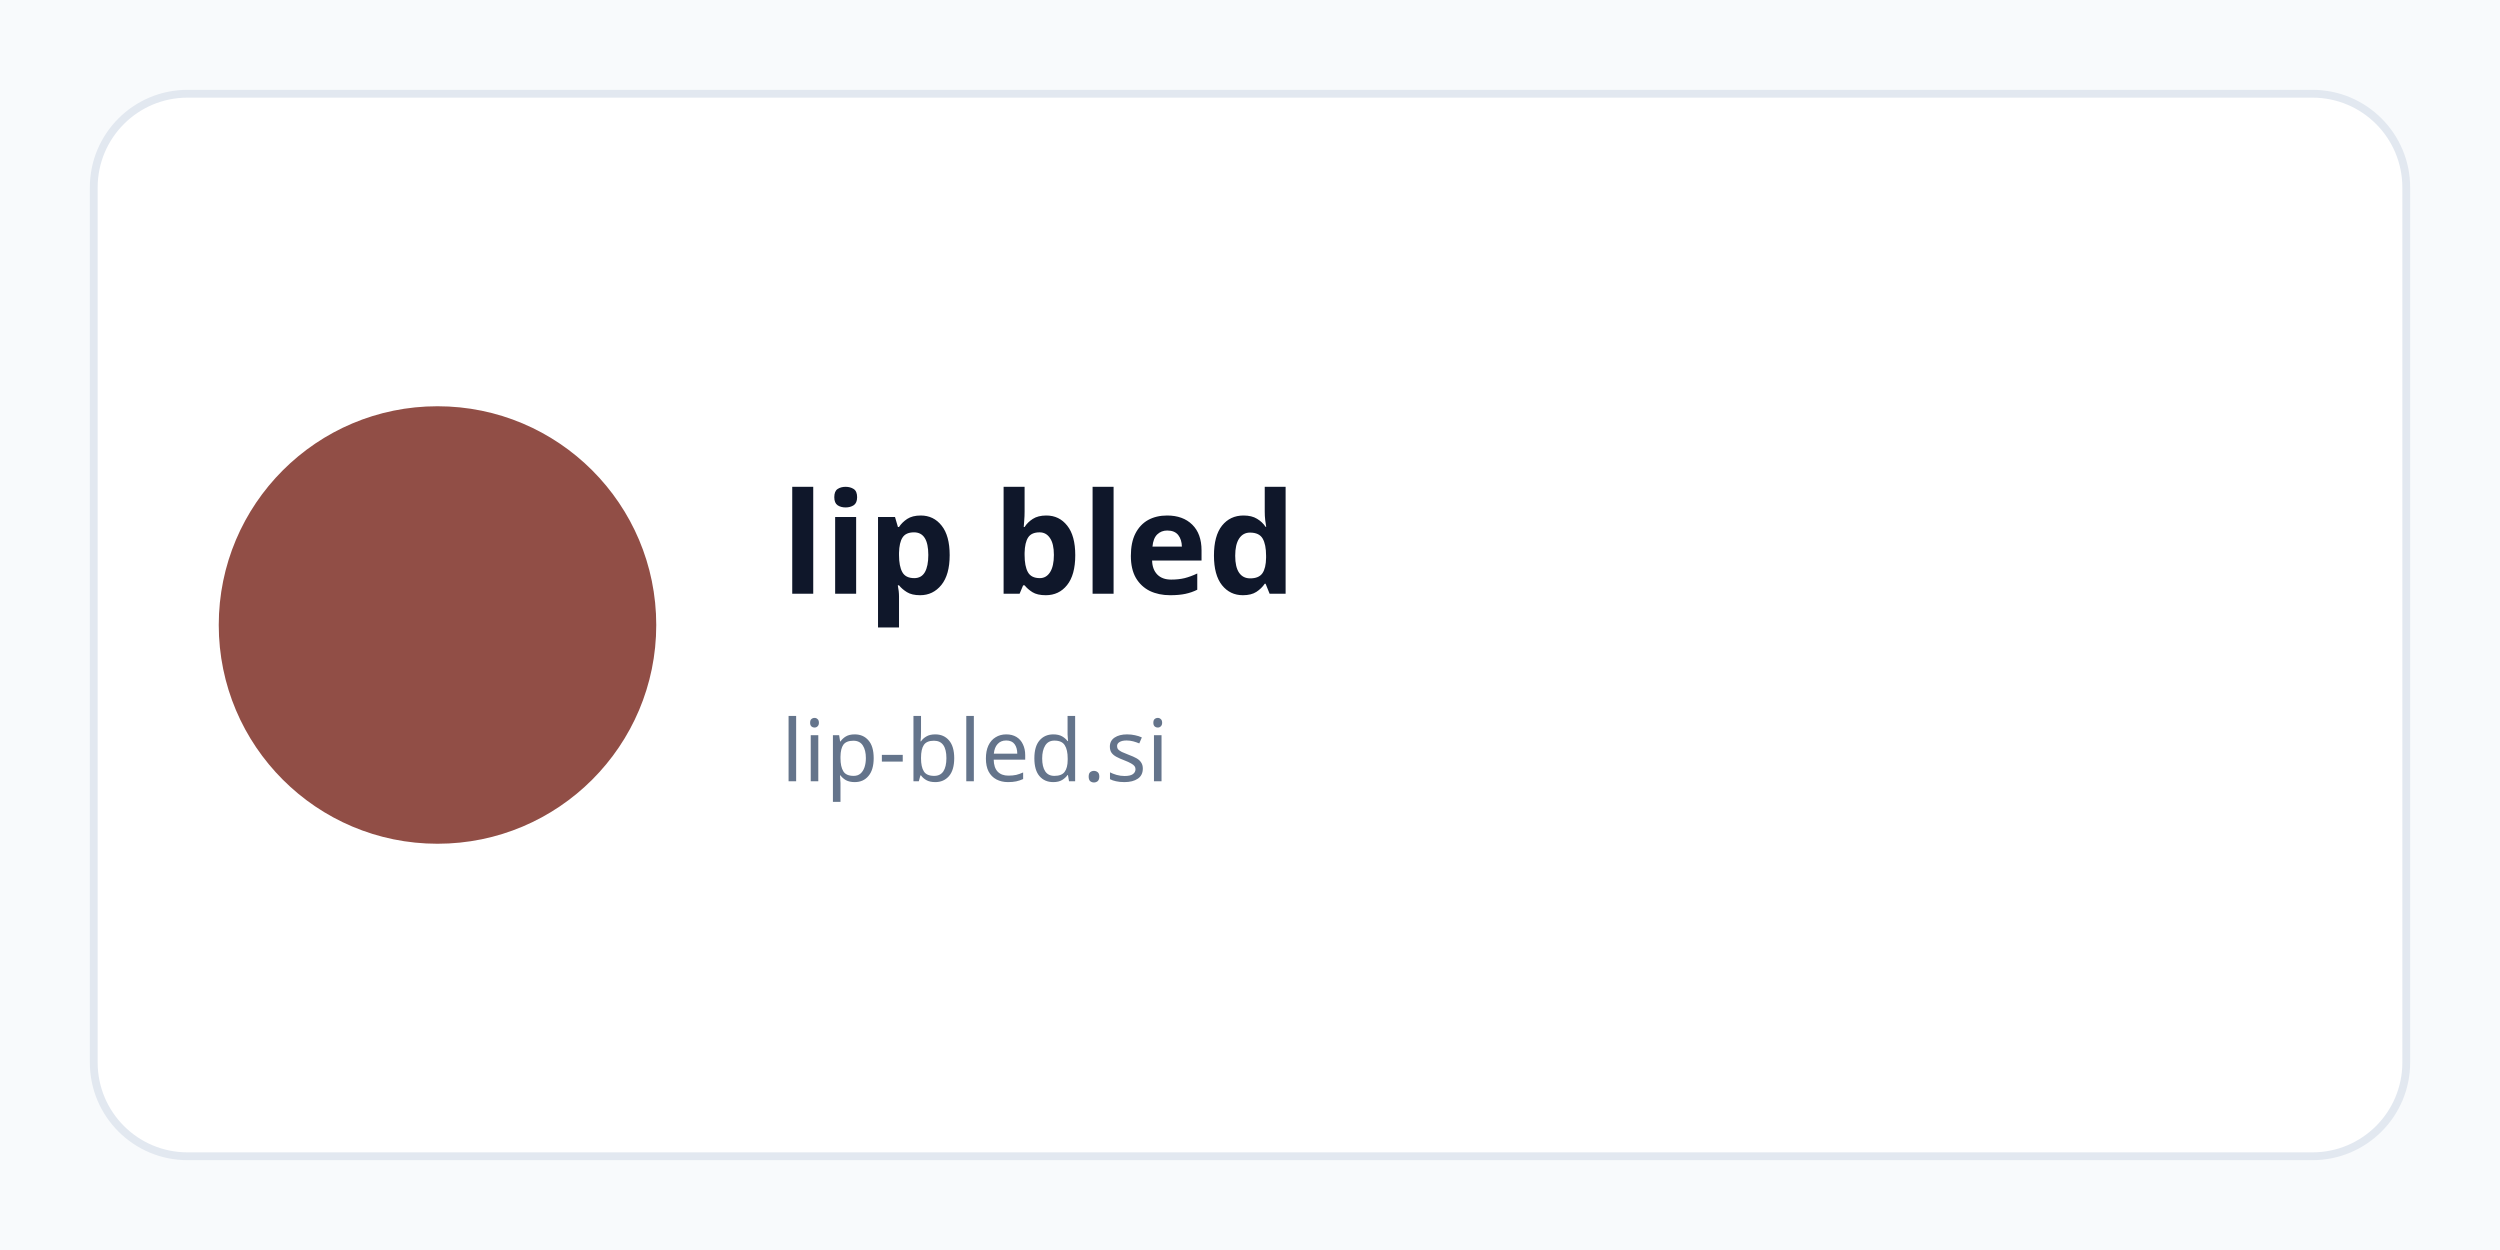
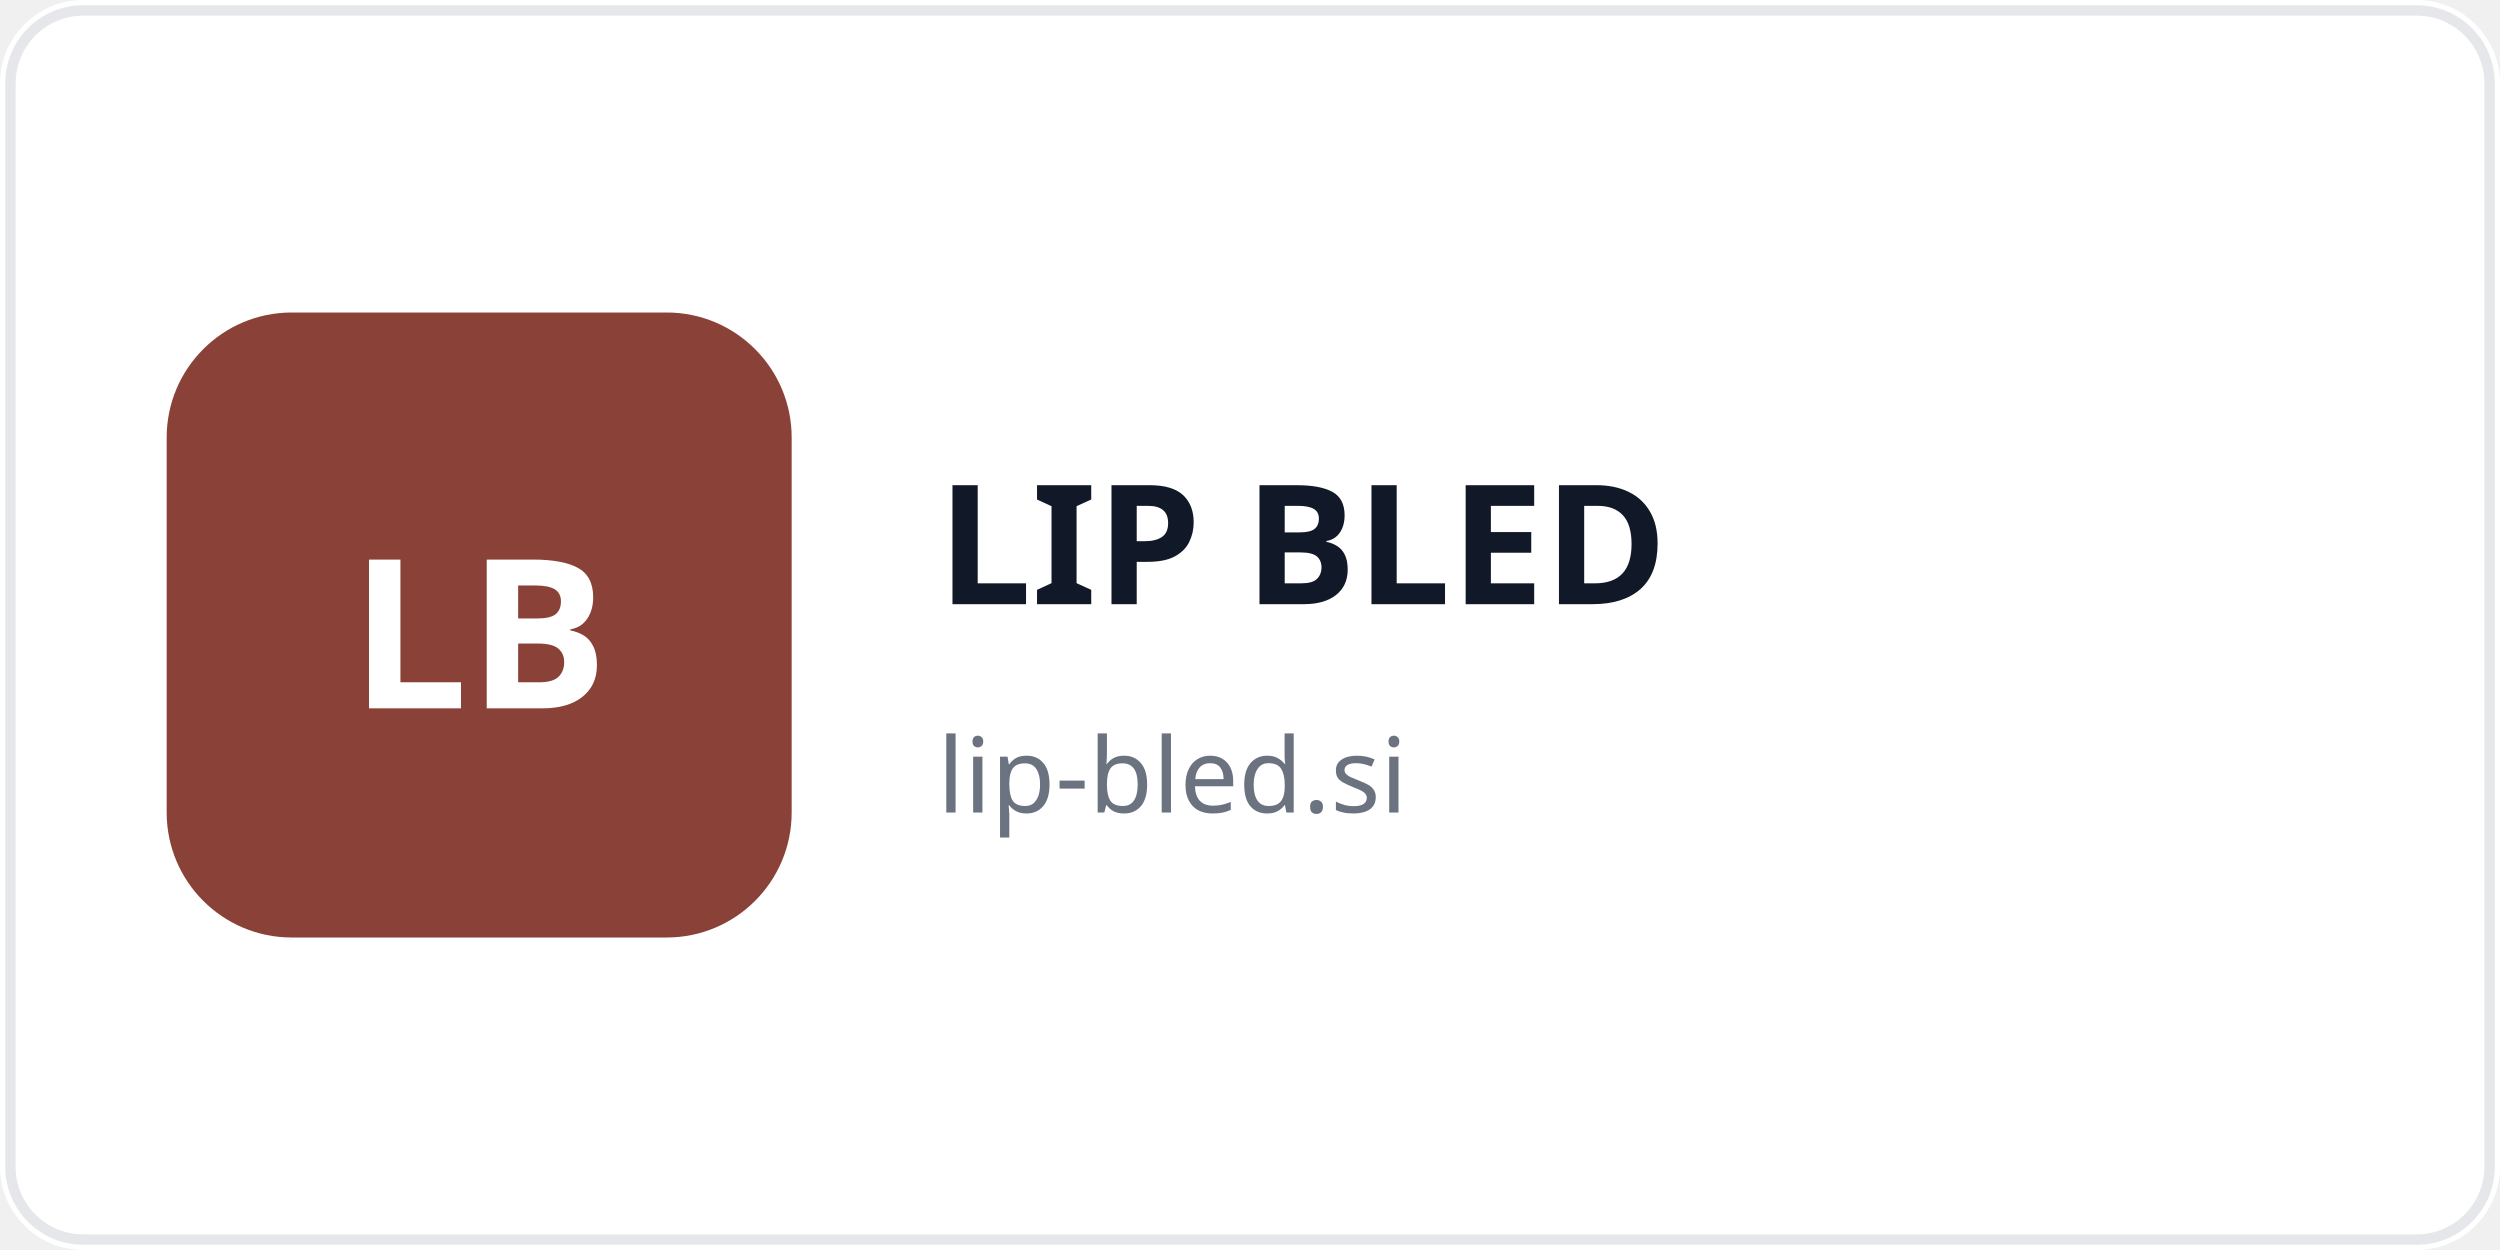
- <svg xmlns="http://www.w3.org/2000/svg" width="320" height="160" viewBox="0 0 320 160">
-   <rect width="320" height="160" fill="#f8fafc" />
-   <rect x="12" y="12" width="296" height="136" rx="12" fill="#fff" stroke="#e2e8f0" />
-   <circle cx="56" cy="80" r="28" fill="hsl(7, 35%, 42%)" />
-   <text x="100" y="76" font-family="system-ui,sans-serif" font-size="18" font-weight="700" fill="#0f172a">lip bled</text>
-   <text x="100" y="100" font-family="system-ui,sans-serif" font-size="11" fill="#64748b">lip-bled.si</text>
+ <svg xmlns="http://www.w3.org/2000/svg" width="240" height="120" viewBox="0 0 240 120">
+   <rect width="240" height="120" rx="8" fill="#ffffff" />
+   <rect x="1" y="1" width="238" height="118" rx="7" fill="none" stroke="#e5e7eb" />
+   <rect x="16" y="30" width="60" height="60" rx="12" fill="hsl(7,42%,38%)" />
+   <text x="46" y="68" text-anchor="middle" font-family="ui-sans-serif,system-ui,sans-serif" font-size="20" font-weight="700" fill="#fff">LB</text>
+   <text x="90" y="58" font-family="ui-sans-serif,system-ui,sans-serif" font-size="16" font-weight="700" fill="#111827">LIP BLED</text>
+   <text x="90" y="78" font-family="ui-sans-serif,system-ui,sans-serif" font-size="10" fill="#6b7280">lip-bled.si</text>
</svg>
